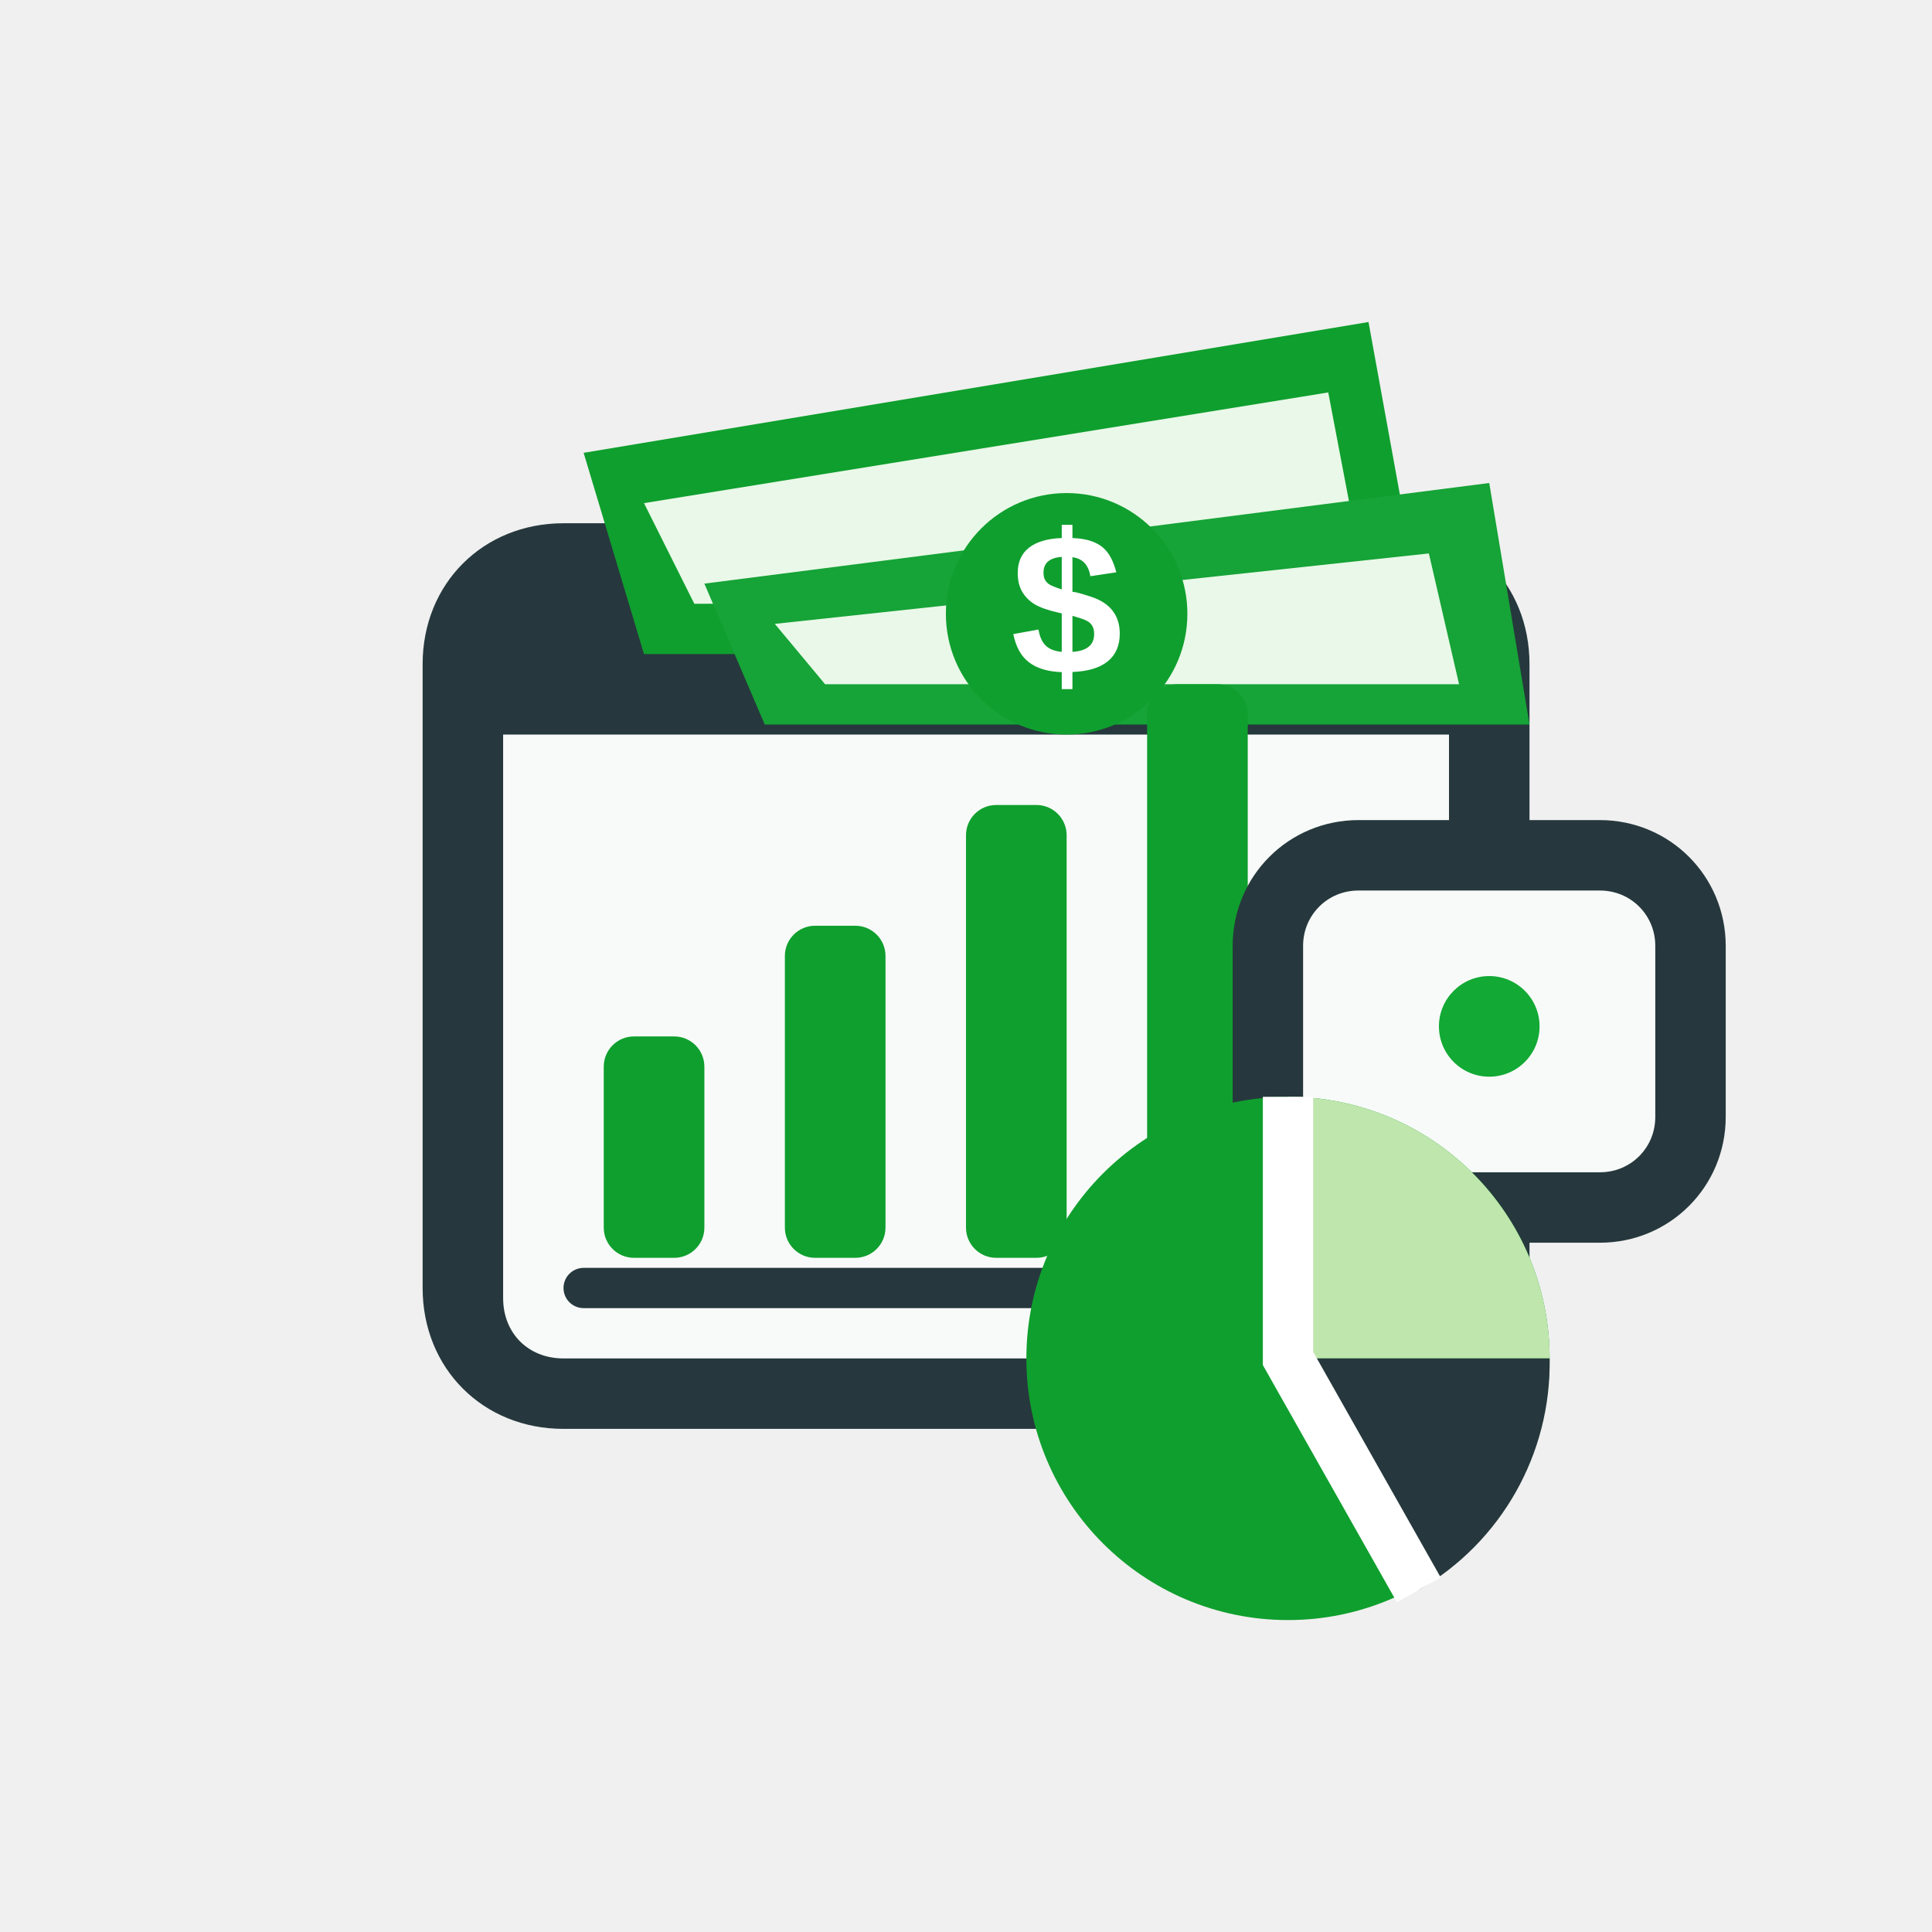
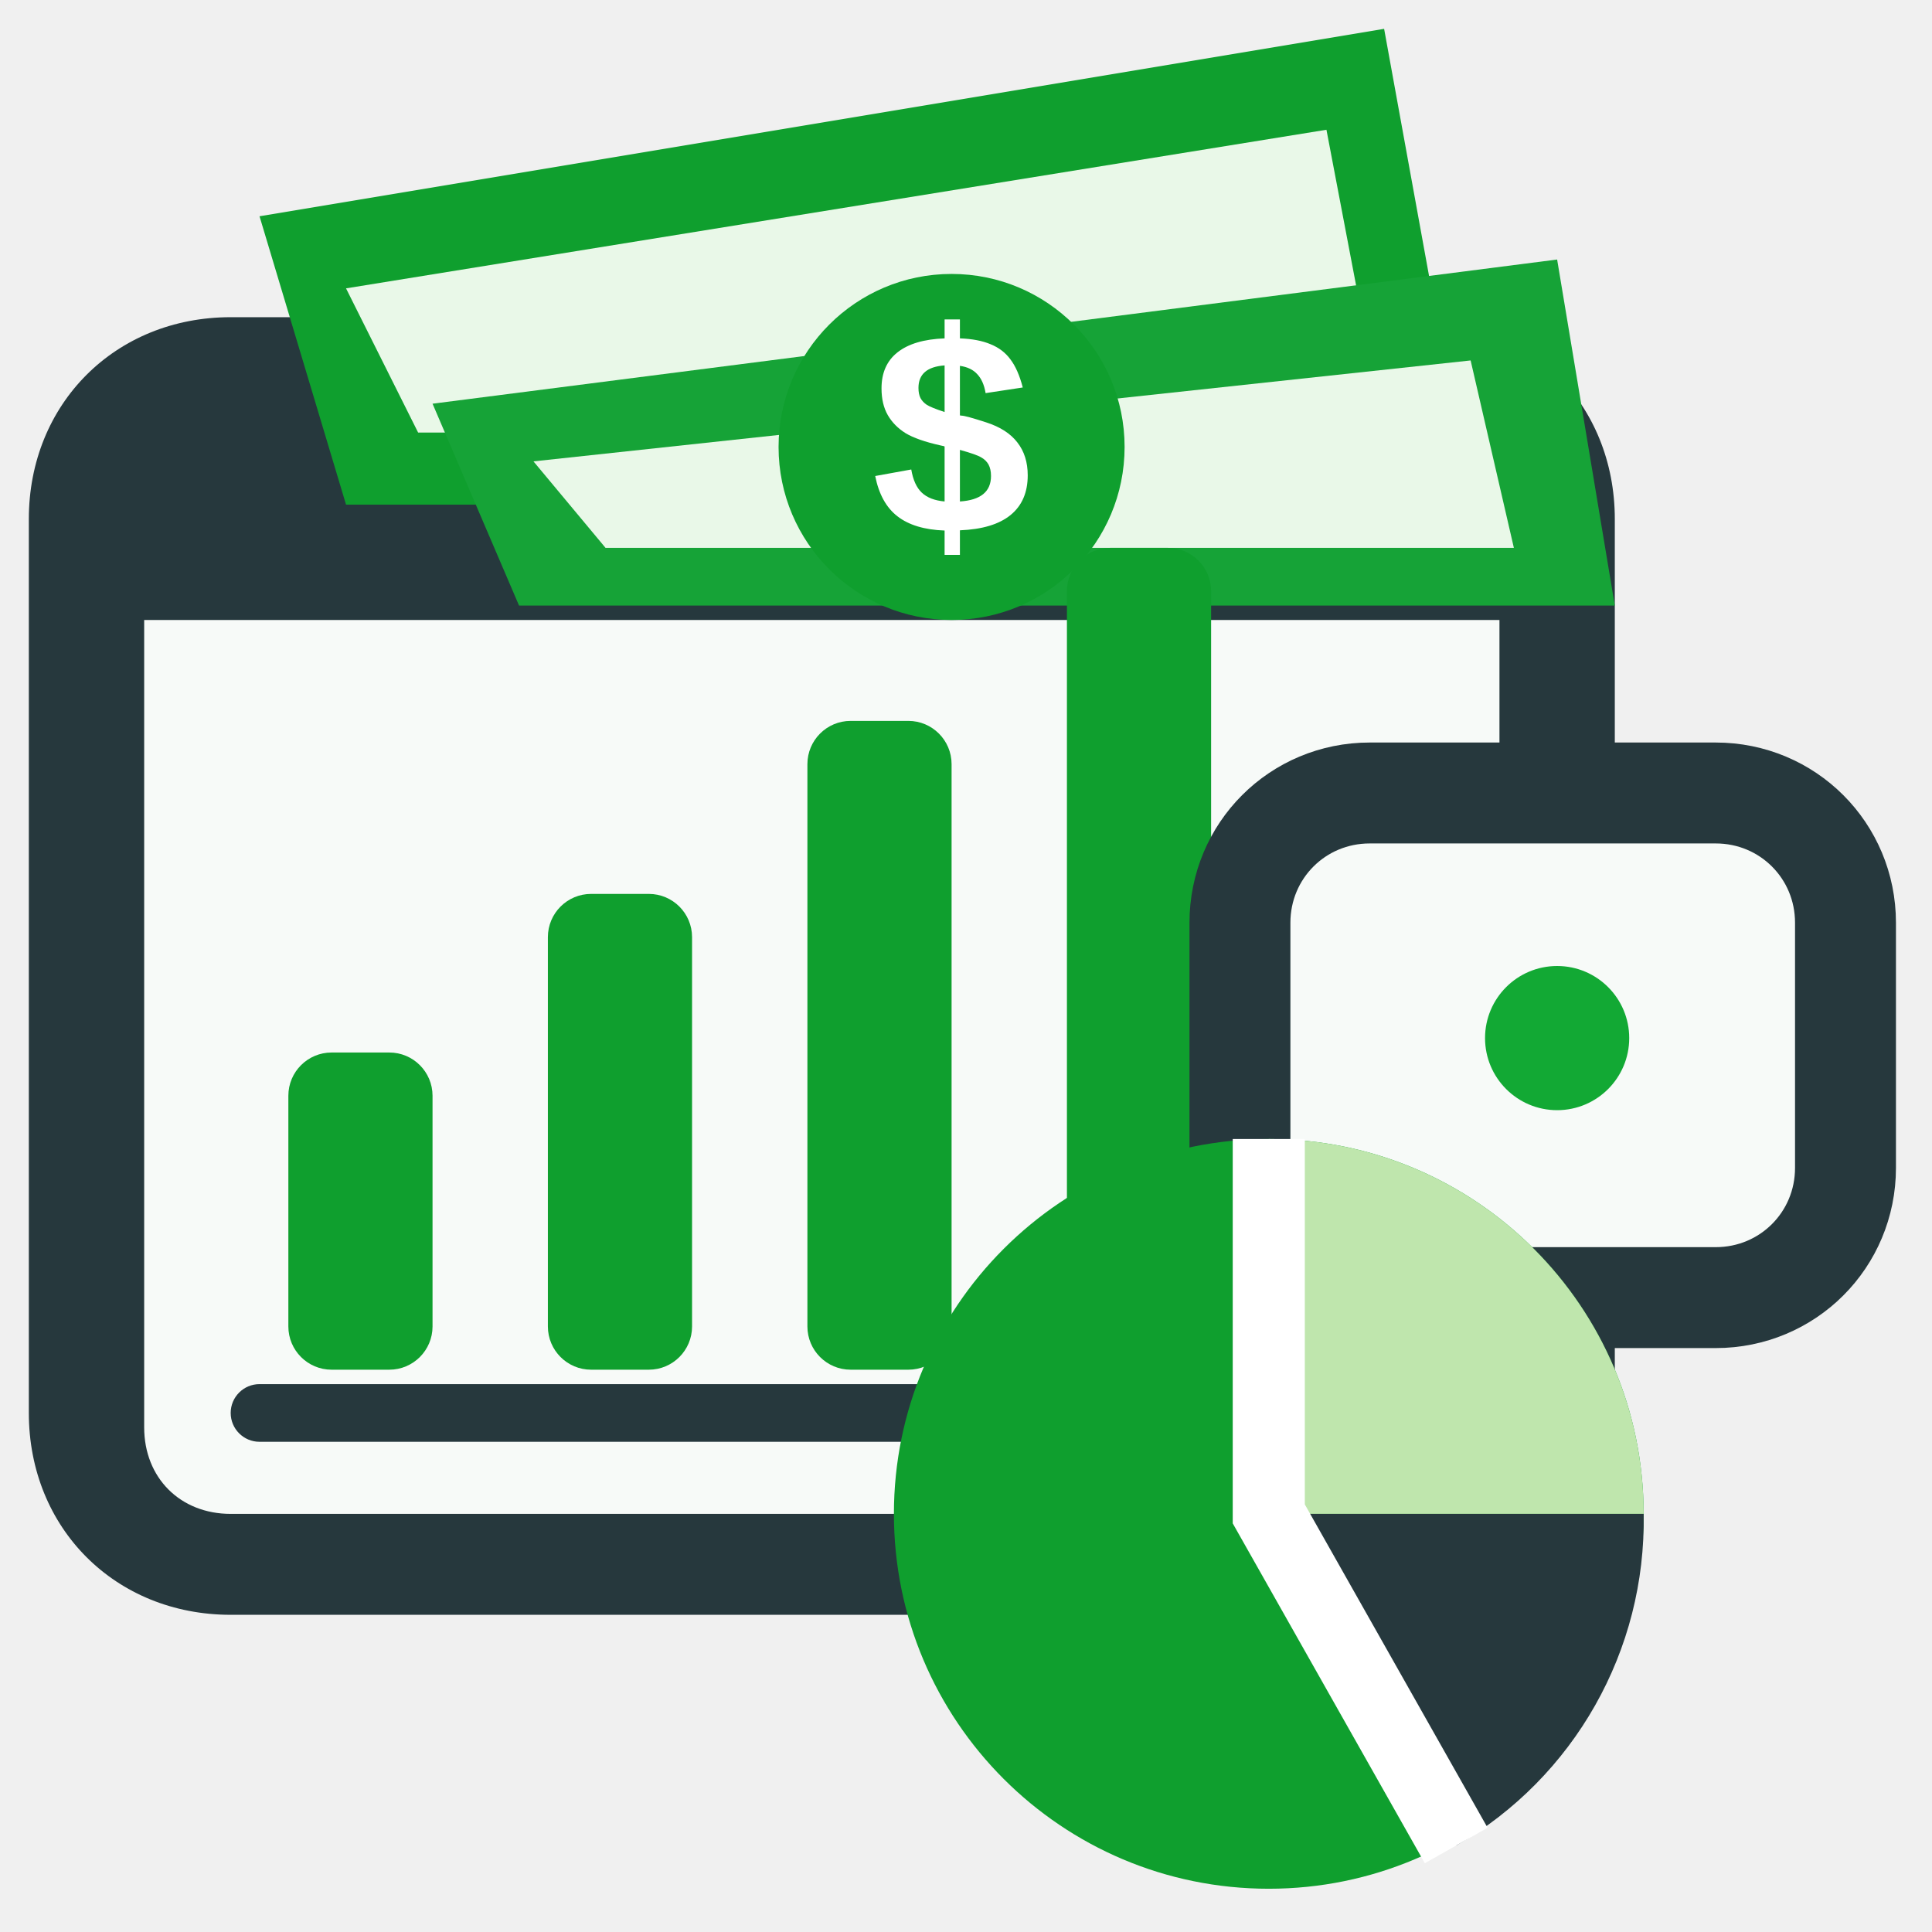
- <svg xmlns="http://www.w3.org/2000/svg" width="192" height="192" viewBox="0 0 192 192" fill="none">
+ <svg xmlns="http://www.w3.org/2000/svg" viewBox="40 30 134 134" fill="none">
  <path d="M42 66C42 58 48 52 56 52H138C146 52 152 58 152 66V128C152 136 146 142 138 142H56C48 142 42 136 42 128V66Z" fill="#26383D" />
  <path d="M50 73H144V127C144 131.5 140.5 135 136 135H56C52.5 135 50 132.5 50 129V73Z" fill="#F7FAF8" />
  <path d="M58 45L136 32L142 65H64L58 45Z" fill="#0F9F2E" />
  <path d="M64 50L132 39L136 60H69L64 50Z" fill="#E9F8E8" />
  <path d="M70 58L148 48L152 72H76L70 58Z" fill="#16A337" />
  <path d="M77 62L142 55L145 68H82L77 62Z" fill="#E9F8E8" />
  <circle cx="106" cy="61" r="12" fill="#0F9F2E" />
  <text x="106" y="67" text-anchor="middle" font-size="20" font-family="Arial" font-weight="700" fill="white">$</text>
  <rect x="60" y="103" width="10" height="22" rx="3" fill="#0F9F2E" />
  <rect x="78" y="92" width="10" height="33" rx="3" fill="#0F9F2E" />
  <rect x="96" y="80" width="10" height="45" rx="3" fill="#0F9F2E" />
  <rect x="114" y="68" width="10" height="57" rx="3" fill="#0F9F2E" />
  <rect x="56" y="126" width="76" height="4" rx="2" fill="#26383D" />
  <path d="M135 85H159C164 85 168 89 168 94V111C168 116 164 120 159 120H135C130 120 126 116 126 111V94C126 89 130 85 135 85Z" fill="#F7FAF8" stroke="#26383D" stroke-width="7" />
  <circle cx="148" cy="102" r="5" fill="#12A934" />
  <circle cx="128" cy="135" r="26" fill="#0F9F2E" />
  <path d="M128 109A26 26 0 0 1 154 135H128V109Z" fill="#BFE6AD" />
  <path d="M128 135H154A26 26 0 0 1 141 158L128 135Z" fill="#26383D" />
  <path d="M128 109V135L141 158" stroke="white" stroke-width="5" />
</svg>
